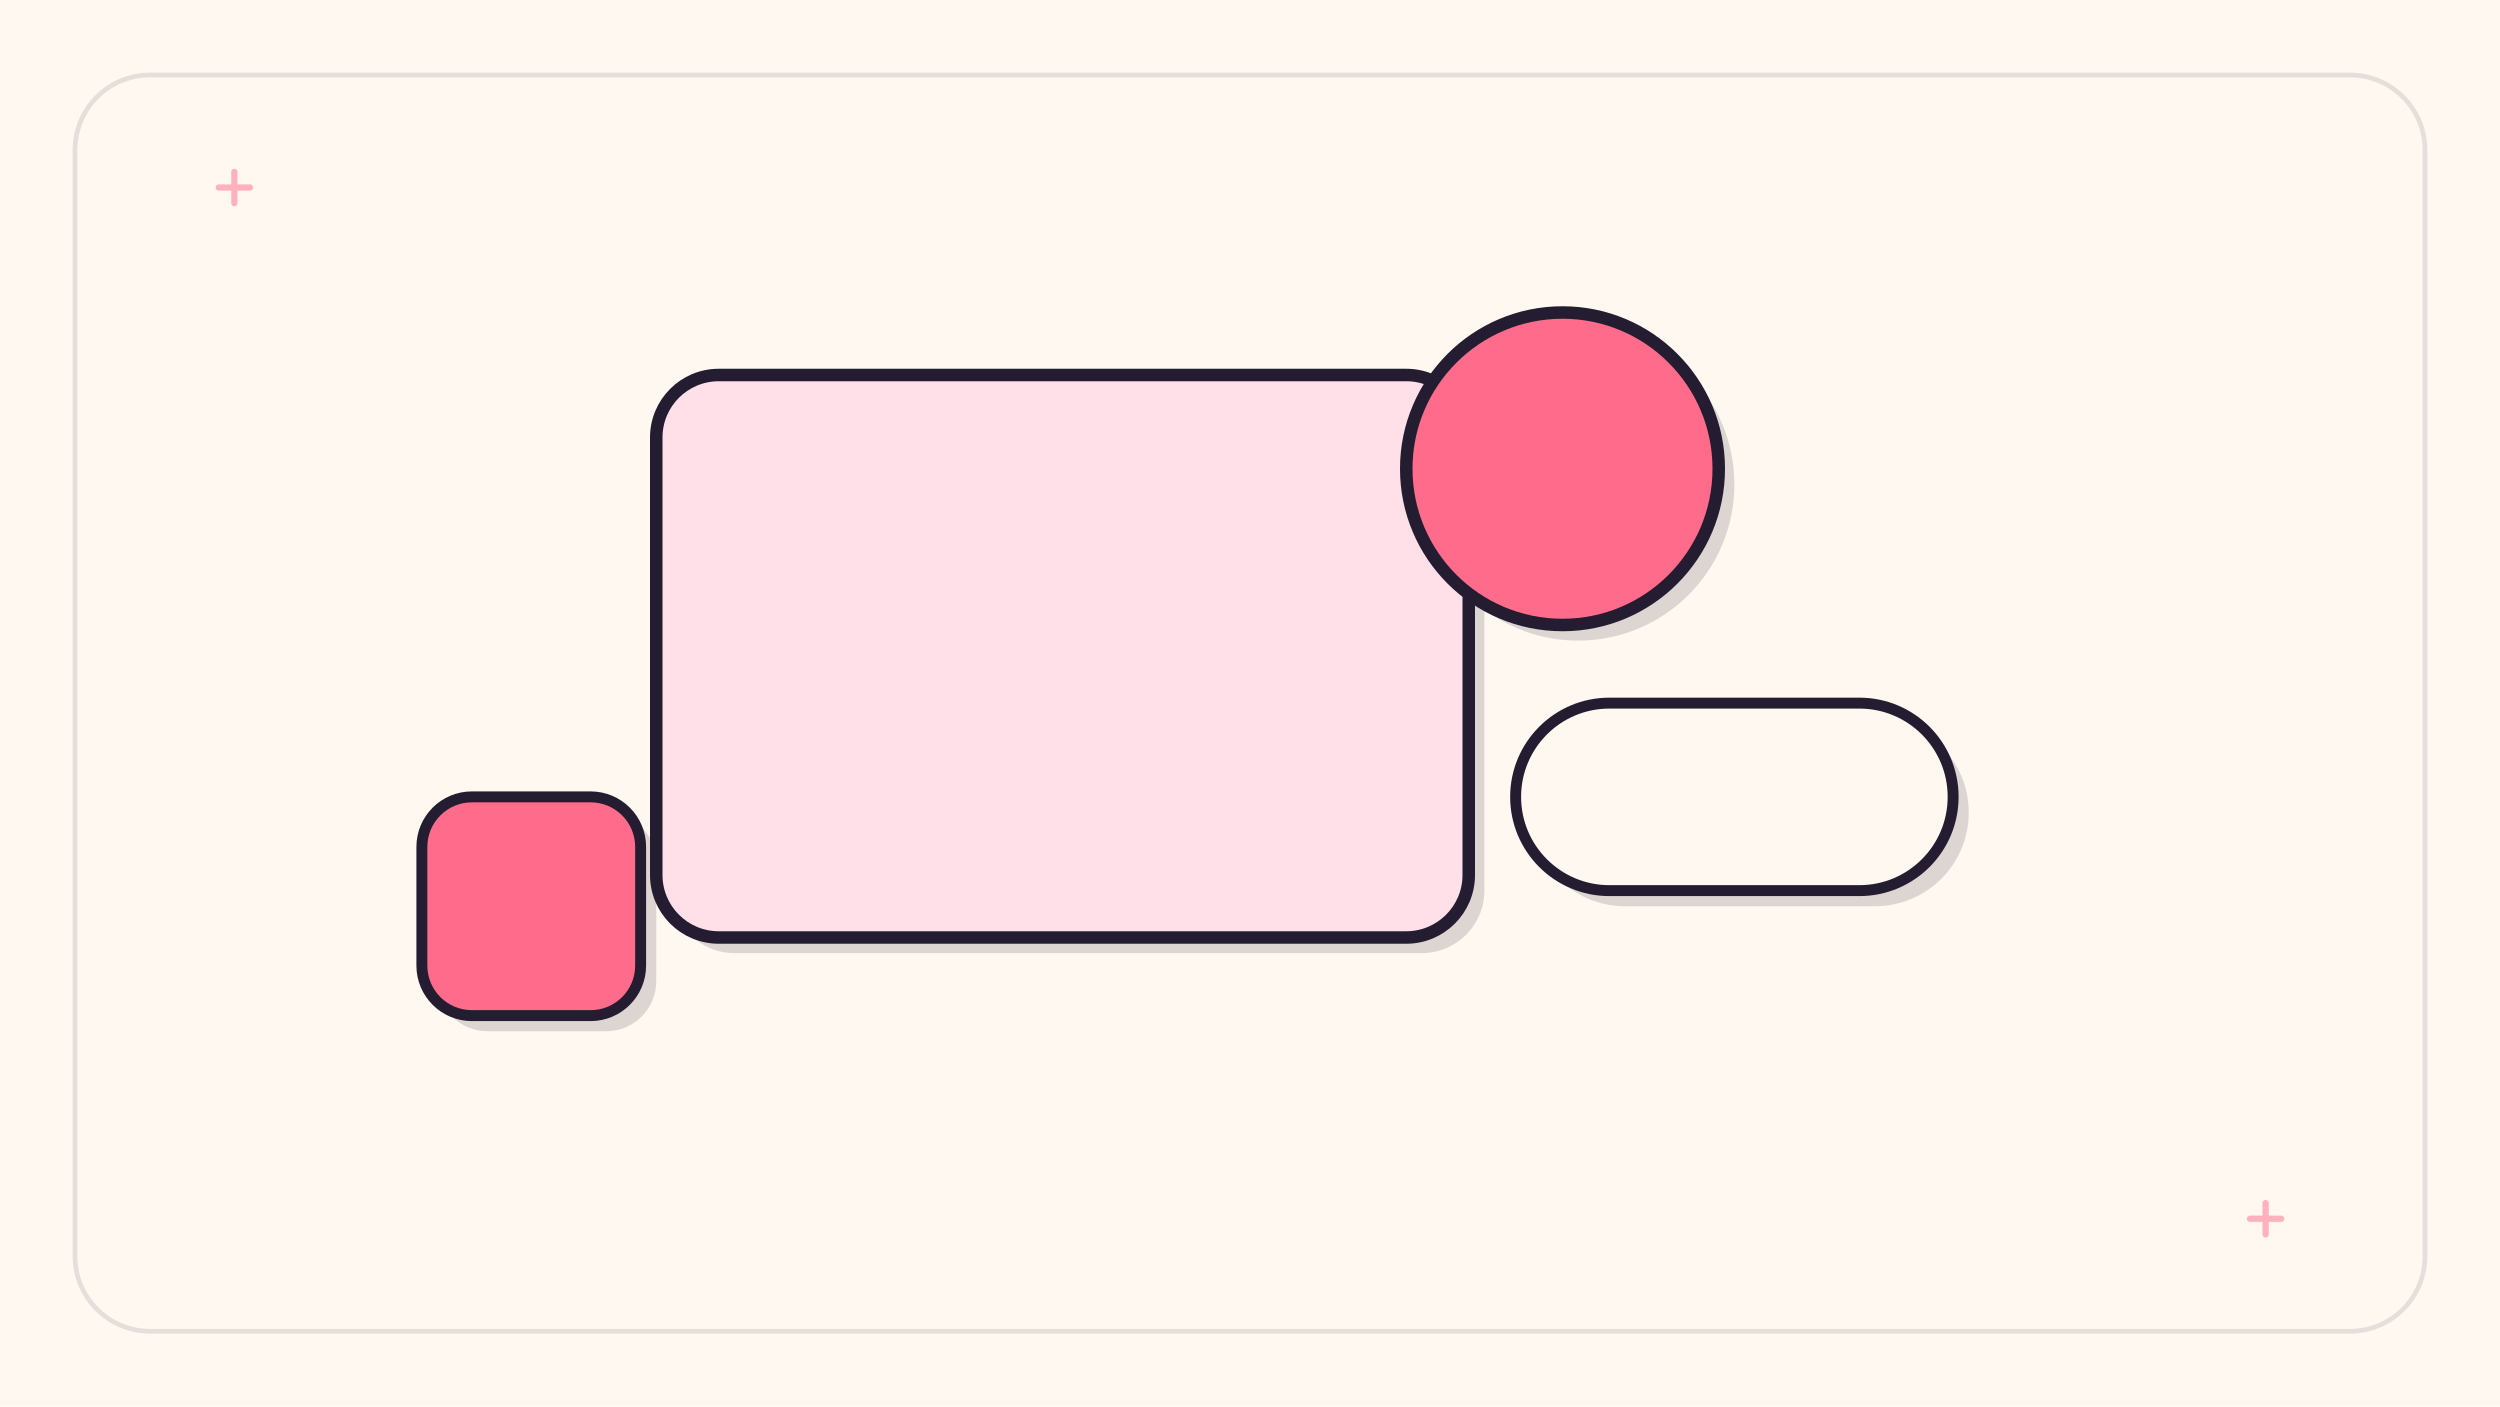
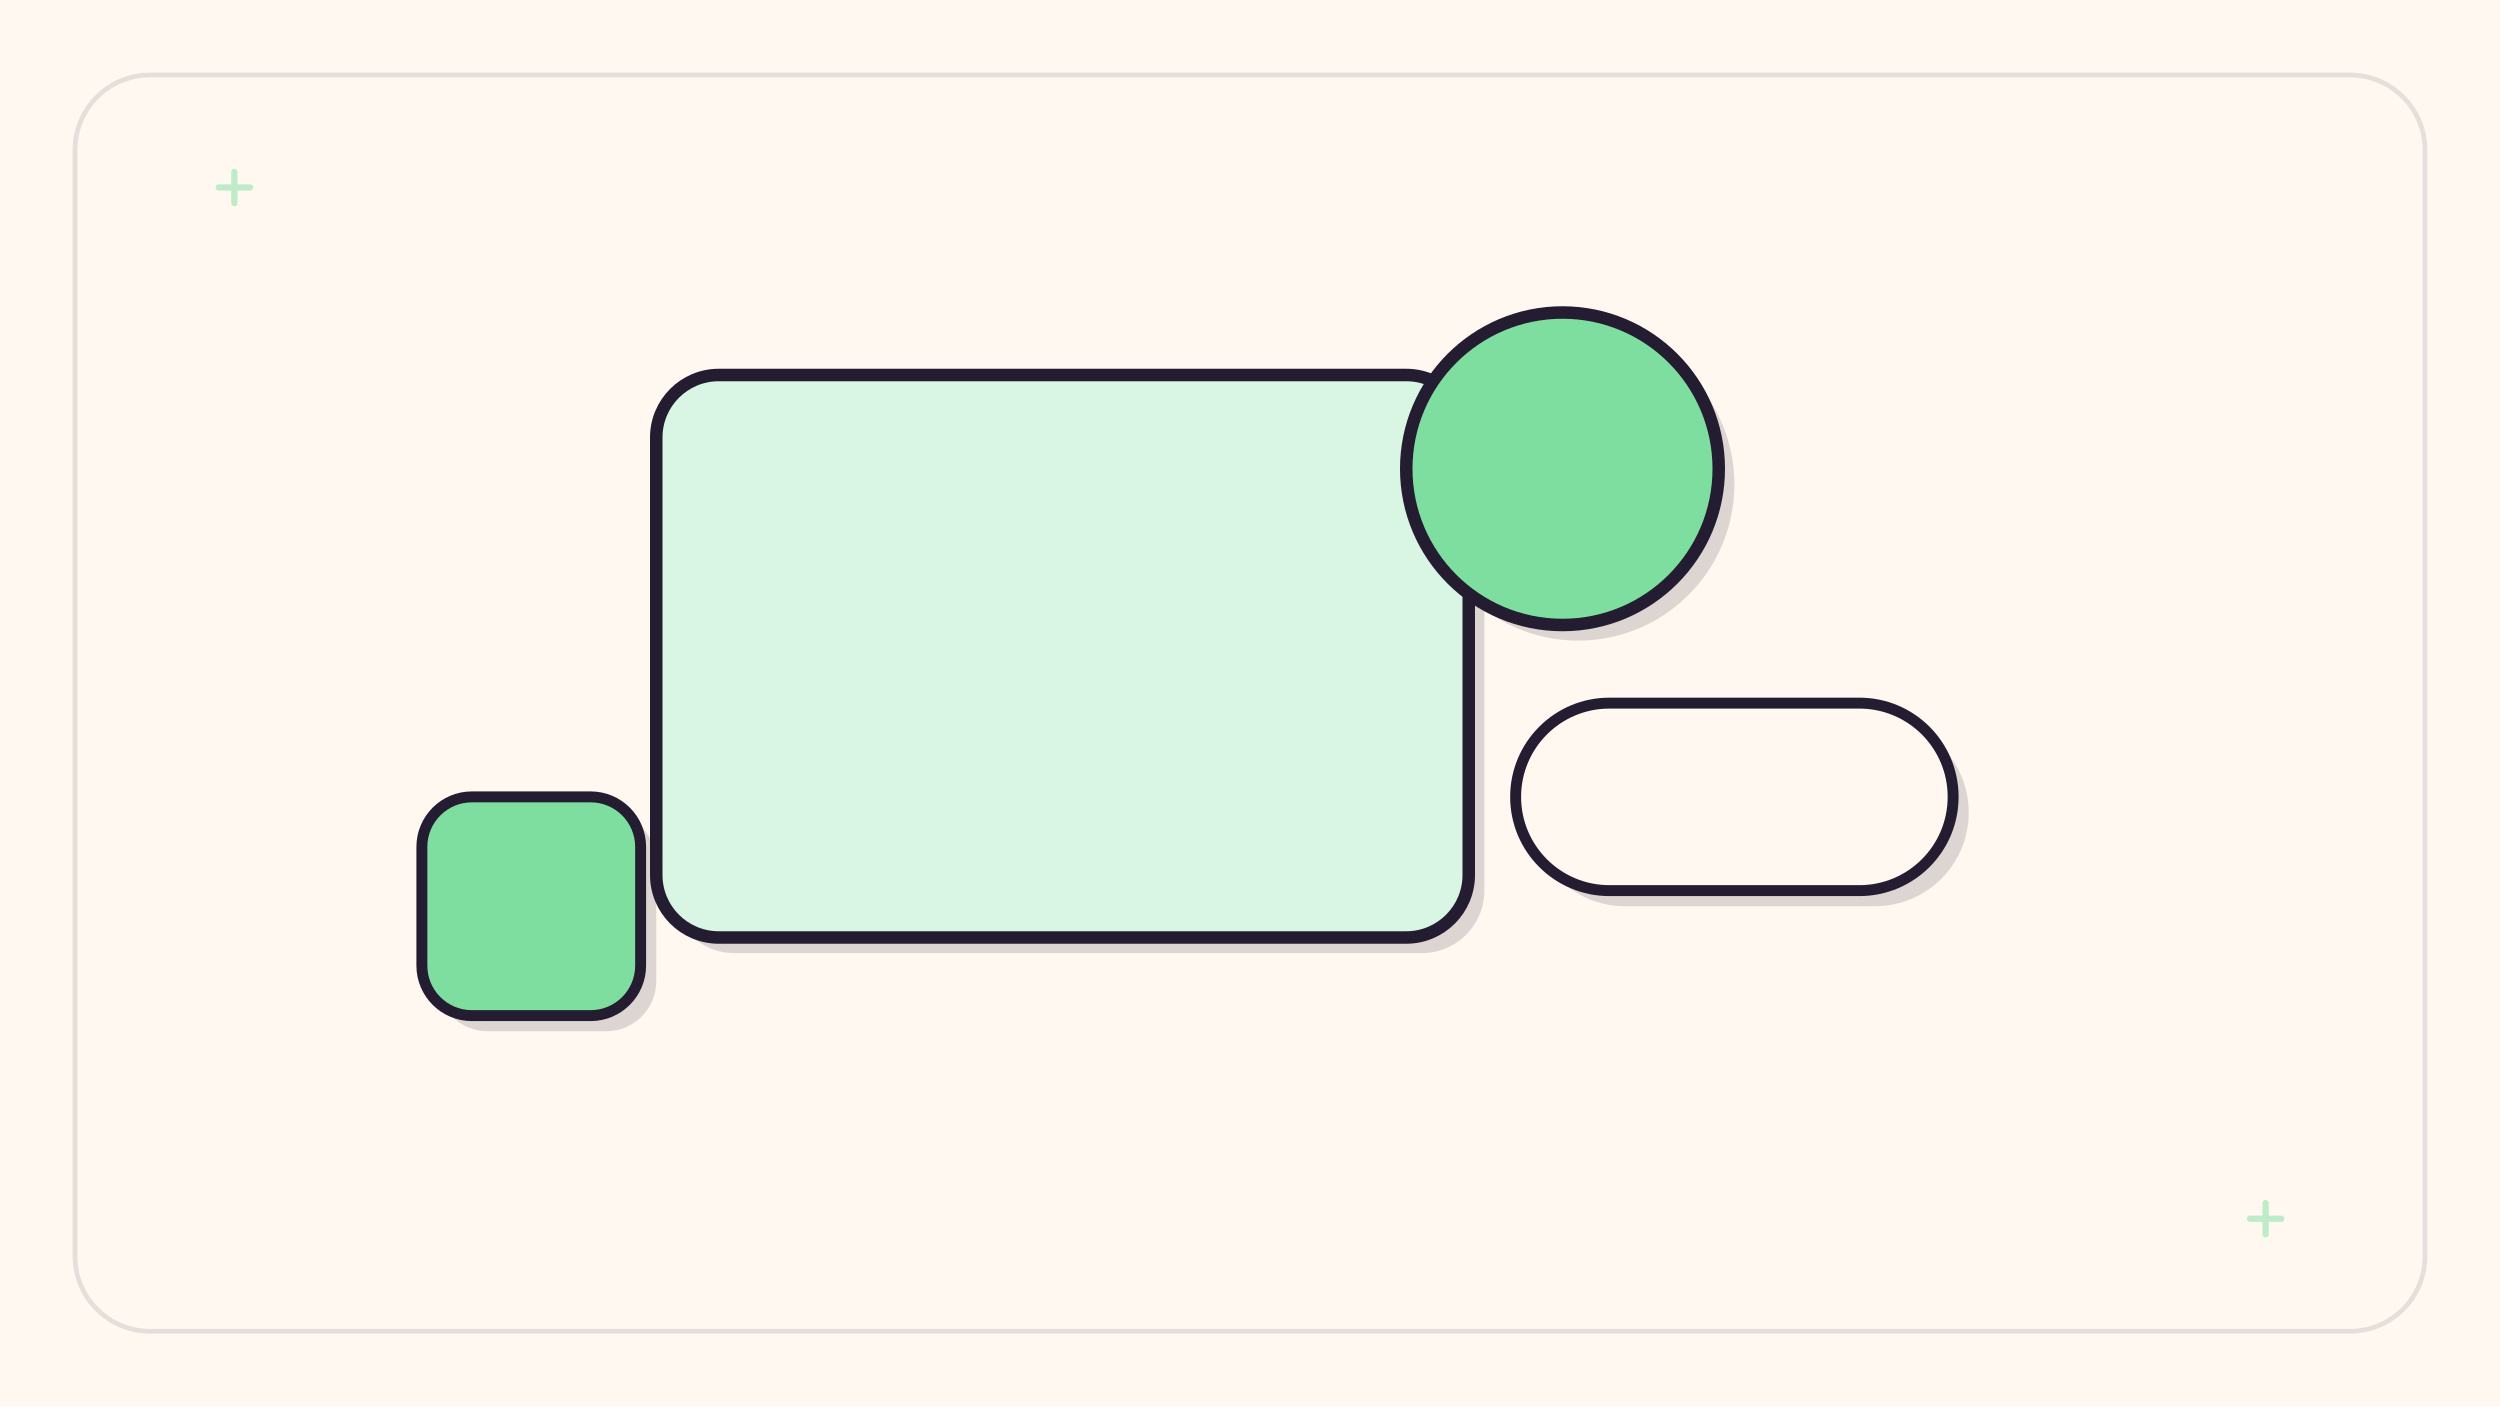
- <svg xmlns="http://www.w3.org/2000/svg" viewBox="0 0 1600 900" width="1600" height="900" role="img" aria-label="Generated cover art (top motif). Not a photo.">
+ <svg xmlns="http://www.w3.org/2000/svg" viewBox="0 0 1600 900" width="1600" height="900" role="img" aria-label="Generated cover art (tools motif). Not a photo.">
  <rect width="1600" height="900" fill="#fff8f0" />
  <rect x="48" y="48" width="1504" height="804" rx="48" fill="none" stroke="#241c30" stroke-width="3" opacity=".12" />
  <rect x="430" y="250" width="520" height="360" rx="40" fill="#241c30" opacity=".16" />
-   <rect x="420" y="240" width="520" height="360" rx="40" fill="#ffe0e8" stroke="#241c30" stroke-width="8" />
+   <rect x="420" y="240" width="520" height="360" rx="40" fill="#d9f5e4" stroke="#241c30" stroke-width="8" />
  <circle cx="1010" cy="310" r="100" fill="#241c30" opacity=".16" />
-   <circle cx="1000" cy="300" r="100" fill="#ff6b8a" stroke="#241c30" stroke-width="8" />
+   <circle cx="1000" cy="300" r="100" fill="#7ddea0" stroke="#241c30" stroke-width="8" />
  <rect x="980" y="460" width="280" height="120" rx="60" fill="#241c30" opacity=".16" />
  <rect x="970" y="450" width="280" height="120" rx="60" fill="#fff8f0" stroke="#241c30" stroke-width="7" />
  <rect x="280" y="520" width="140" height="140" rx="32" fill="#241c30" opacity=".16" />
-   <rect x="270" y="510" width="140" height="140" rx="32" fill="#ff6b8a" stroke="#241c30" stroke-width="7" />
-   <g stroke="#ff6b8a" stroke-width="4" stroke-linecap="round" opacity=".5">
+   <rect x="270" y="510" width="140" height="140" rx="32" fill="#7ddea0" stroke="#241c30" stroke-width="7" />
+   <g stroke="#7ddea0" stroke-width="4" stroke-linecap="round" opacity=".5">
    <line x1="140" y1="120" x2="160" y2="120" />
    <line x1="150" y1="110" x2="150" y2="130" />
    <line x1="1440" y1="780" x2="1460" y2="780" />
    <line x1="1450" y1="770" x2="1450" y2="790" />
  </g>
</svg>
